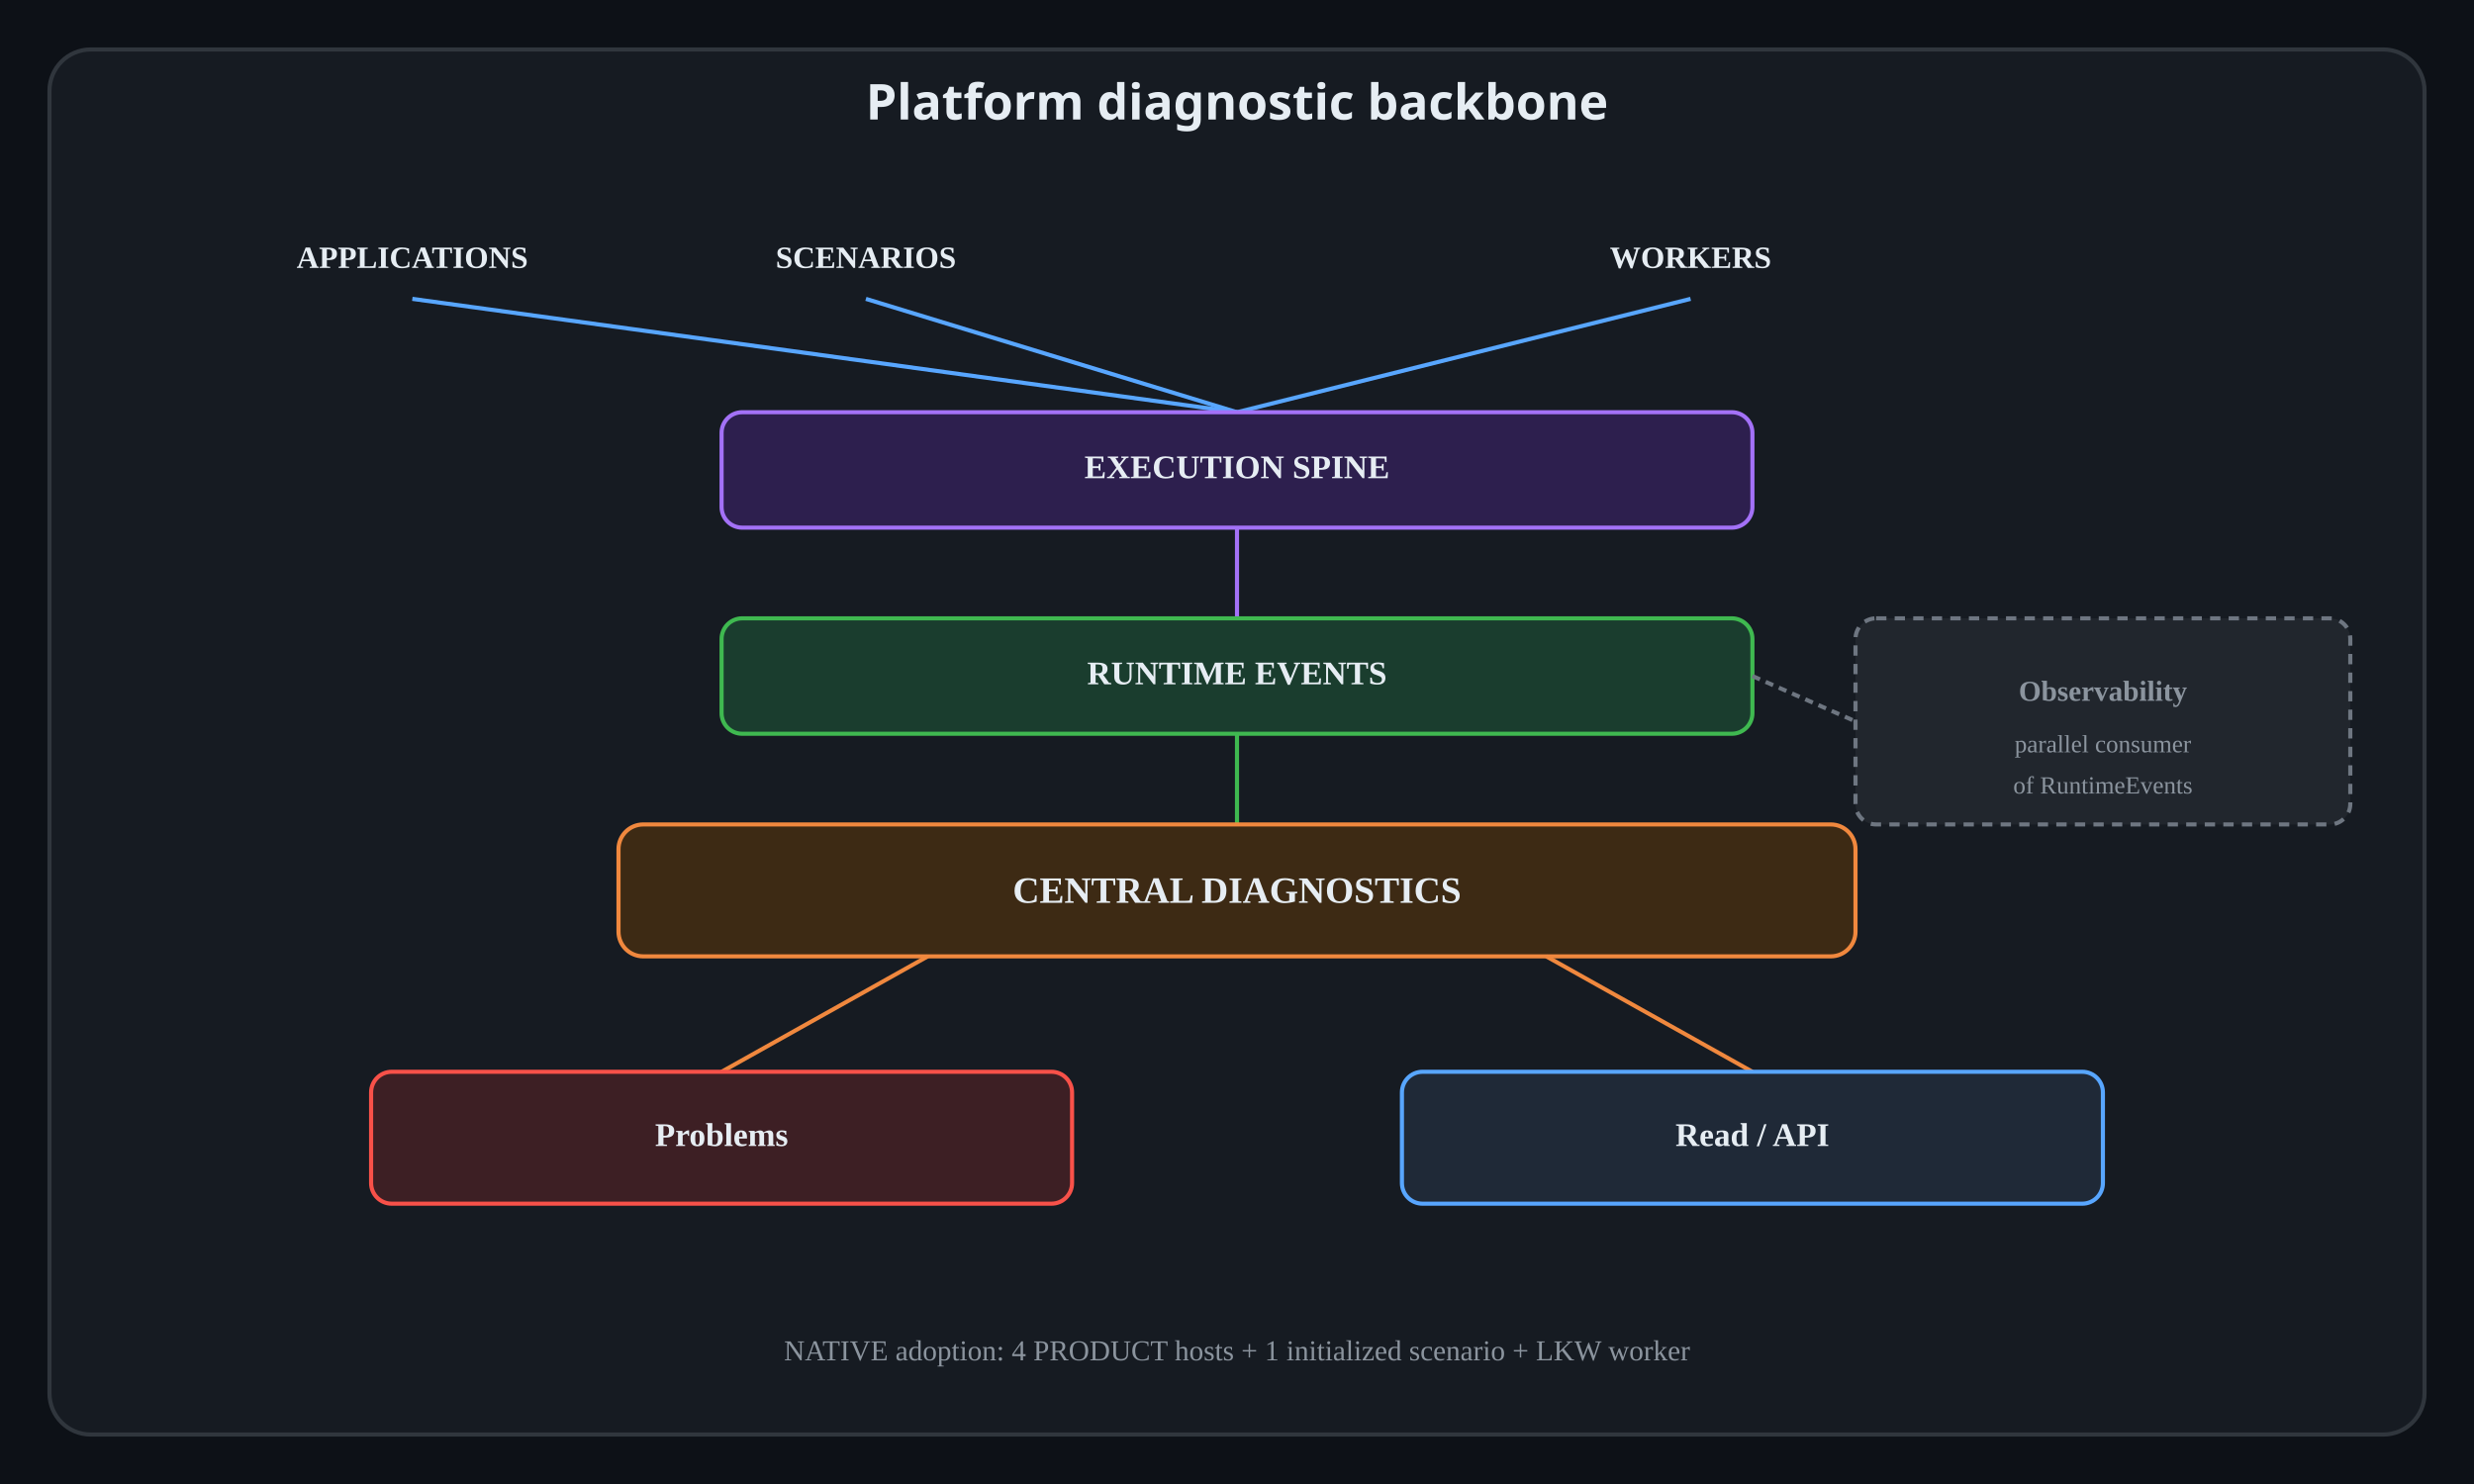
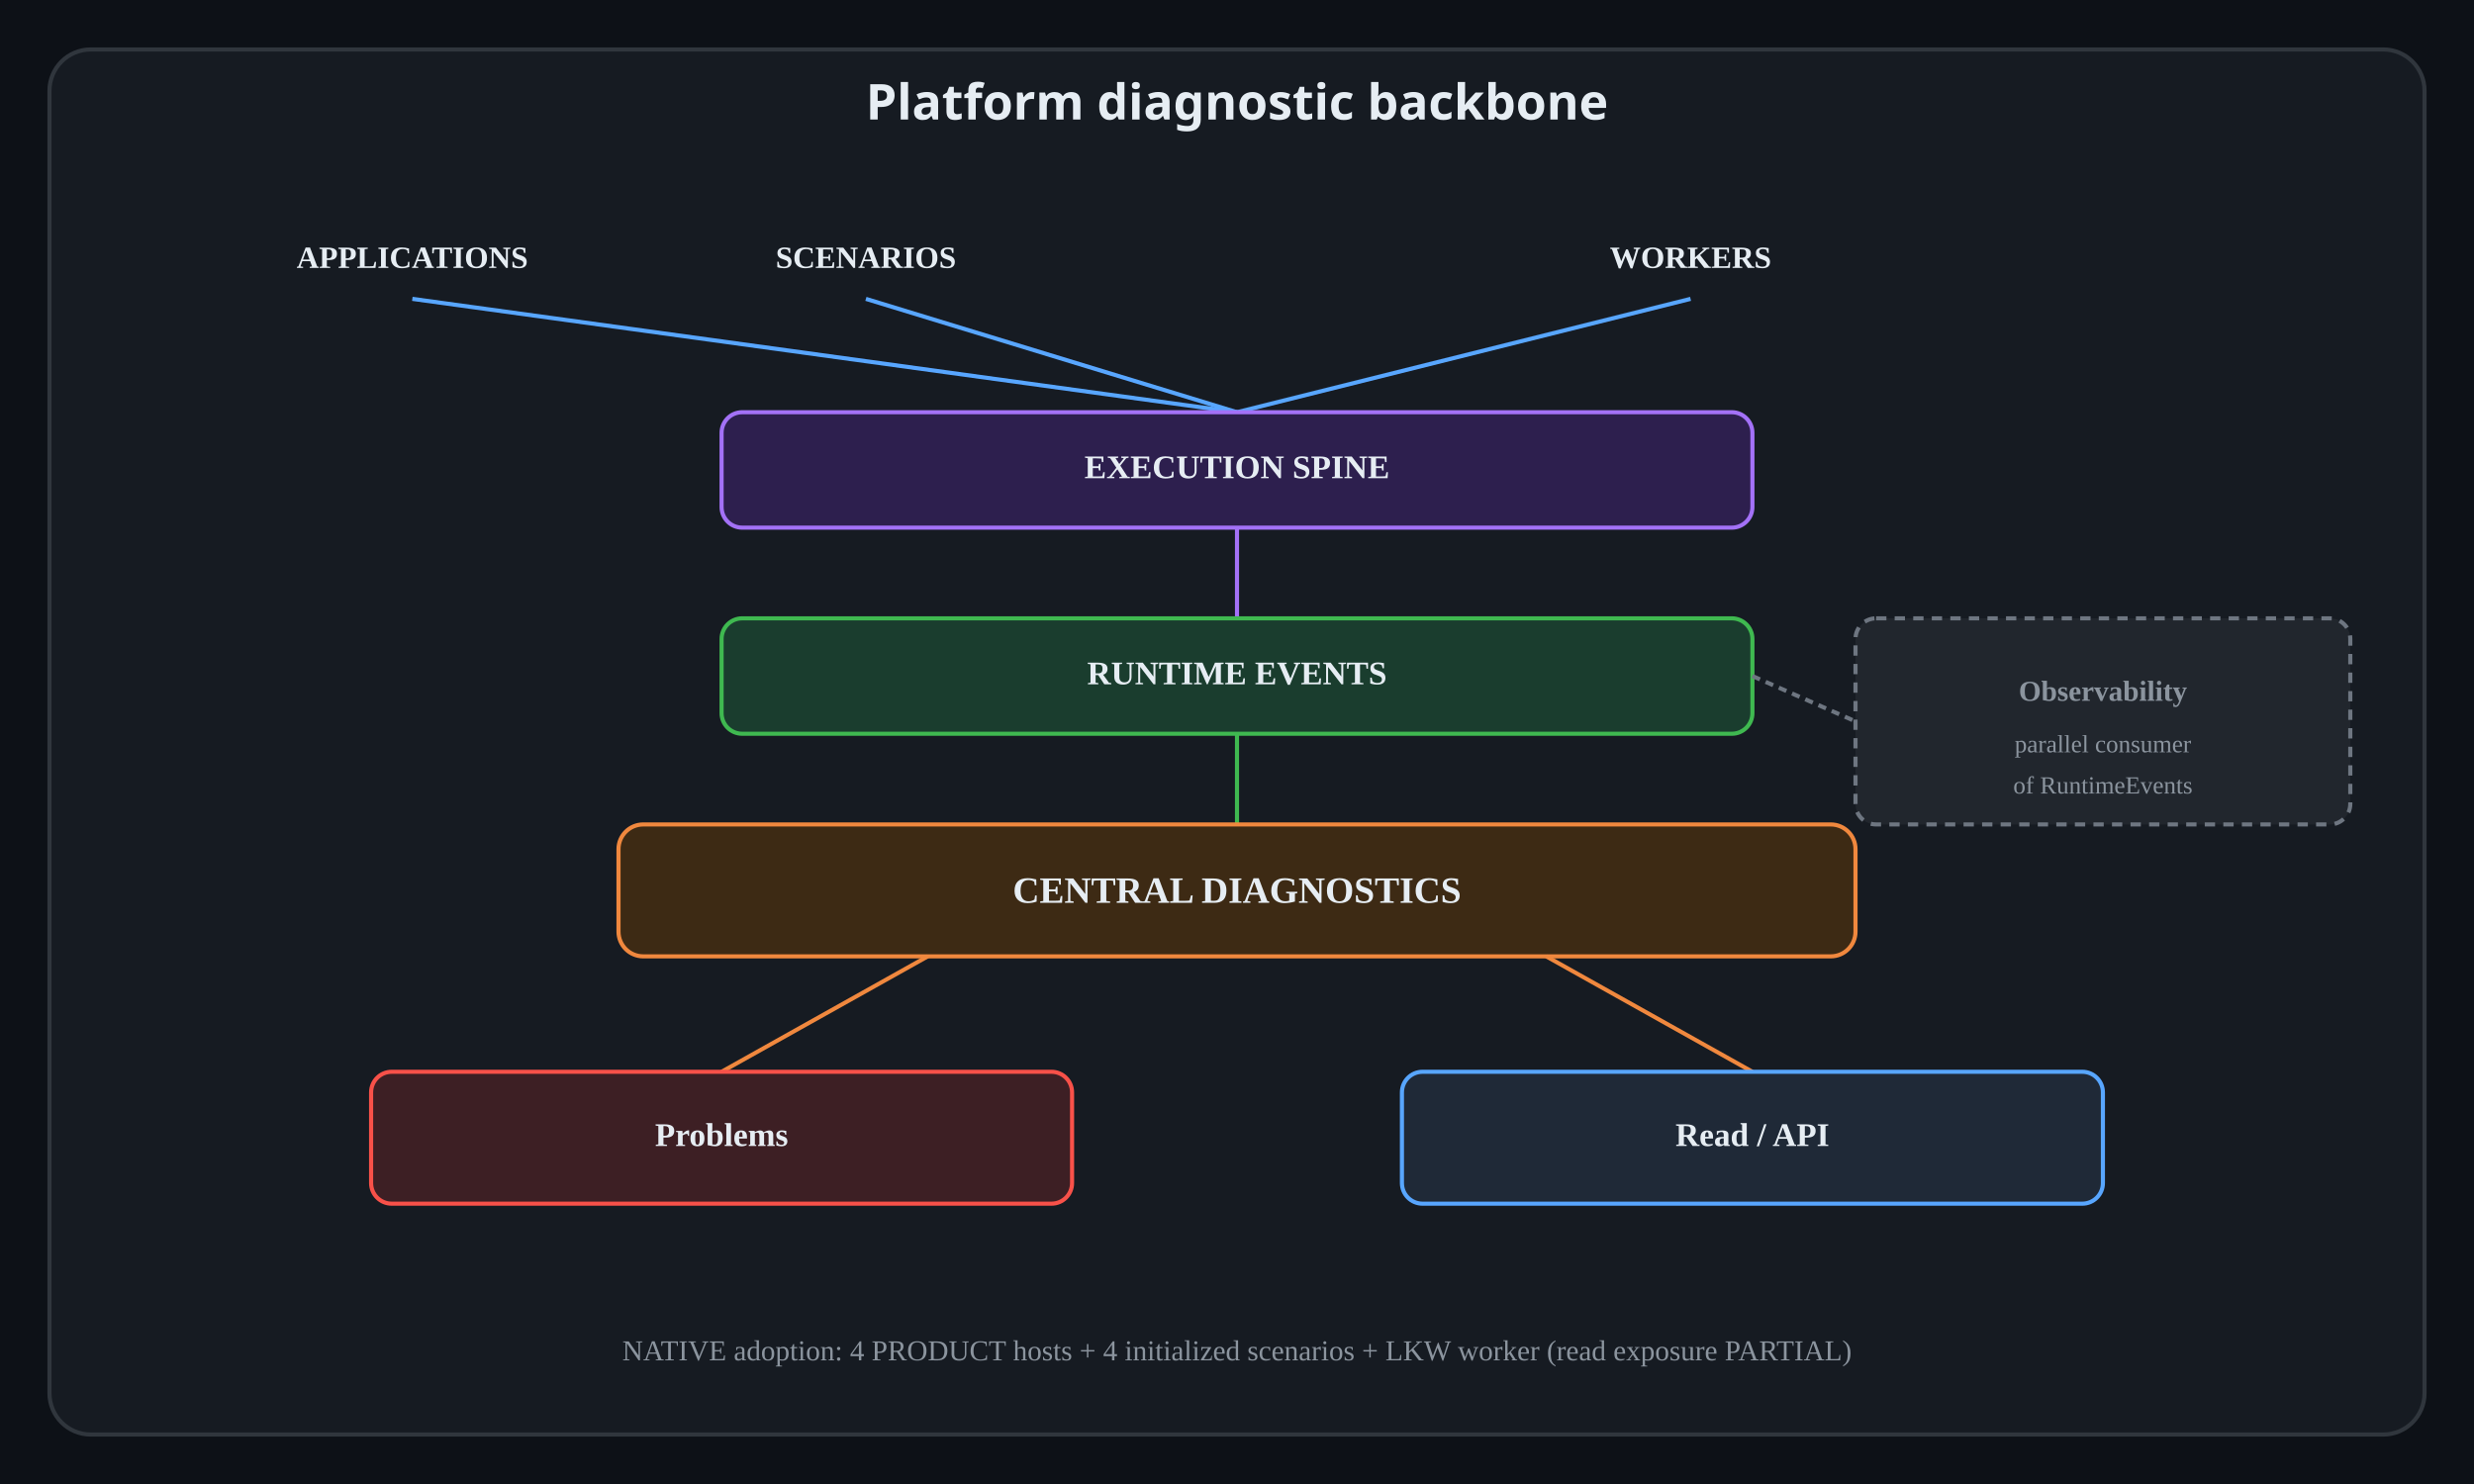
<svg xmlns="http://www.w3.org/2000/svg" viewBox="0 0 1200 720" role="img">
  <rect width="1200" height="720" fill="#0d1117" />
  <rect x="24" y="24" width="1152" height="672" rx="20" fill="#161b22" stroke="#30363d" stroke-width="2" />
  <text x="600" y="58" text-anchor="middle" font-family="system-ui,Segoe UI,sans-serif" font-size="24" font-weight="700" fill="#e6edf3">Platform diagnostic backbone</text>
  <text x="200" y="130" text-anchor="middle" font-size="15" font-weight="700" fill="#e6edf3">APPLICATIONS</text>
  <text x="420" y="130" text-anchor="middle" font-size="15" font-weight="700" fill="#e6edf3">SCENARIOS</text>
  <text x="820" y="130" text-anchor="middle" font-size="15" font-weight="700" fill="#e6edf3">WORKERS</text>
  <line x1="200" y1="145" x2="600" y2="200" stroke="#58a6ff" stroke-width="2" />
  <line x1="420" y1="145" x2="600" y2="200" stroke="#58a6ff" stroke-width="2" />
  <line x1="820" y1="145" x2="600" y2="200" stroke="#58a6ff" stroke-width="2" />
  <rect x="350" y="200" width="500" height="56" rx="10" fill="#2d1f4e" stroke="#a371f7" stroke-width="2" />
  <text x="600" y="232" text-anchor="middle" font-size="16" font-weight="700" fill="#e6edf3">EXECUTION SPINE</text>
  <line x1="600" y1="256" x2="600" y2="300" stroke="#a371f7" stroke-width="2" />
  <rect x="350" y="300" width="500" height="56" rx="10" fill="#1a3d2e" stroke="#3fb950" stroke-width="2" />
  <text x="600" y="332" text-anchor="middle" font-size="16" font-weight="700" fill="#e6edf3">RUNTIME EVENTS</text>
  <line x1="600" y1="356" x2="600" y2="400" stroke="#3fb950" stroke-width="2" />
  <rect x="300" y="400" width="600" height="64" rx="12" fill="#3d2a14" stroke="#f0883e" stroke-width="2" />
  <text x="600" y="438" text-anchor="middle" font-size="18" font-weight="700" fill="#e6edf3">CENTRAL DIAGNOSTICS</text>
  <line x1="450" y1="464" x2="350" y2="520" stroke="#f0883e" stroke-width="2" />
  <line x1="750" y1="464" x2="850" y2="520" stroke="#f0883e" stroke-width="2" />
  <rect x="180" y="520" width="340" height="64" rx="10" fill="#3d1f24" stroke="#f85149" stroke-width="2" />
  <text x="350" y="556" text-anchor="middle" font-size="16" font-weight="700" fill="#e6edf3">Problems</text>
  <rect x="680" y="520" width="340" height="64" rx="10" fill="#1f2937" stroke="#58a6ff" stroke-width="2" />
  <text x="850" y="556" text-anchor="middle" font-size="16" font-weight="700" fill="#e6edf3">Read / API</text>
  <rect x="900" y="300" width="240" height="100" rx="10" fill="#21262d" stroke="#6e7681" stroke-width="2" stroke-dasharray="5 4" />
  <text x="1020" y="340" text-anchor="middle" font-size="14" font-weight="700" fill="#8b949e">Observability</text>
  <text x="1020" y="365" text-anchor="middle" font-size="12" fill="#8b949e">parallel consumer</text>
  <text x="1020" y="385" text-anchor="middle" font-size="12" fill="#8b949e">of RuntimeEvents</text>
  <line x1="850" y1="328" x2="900" y2="350" stroke="#6e7681" stroke-width="2" stroke-dasharray="4 3" />
-   <text x="600" y="660" text-anchor="middle" font-size="14" fill="#8b949e">NATIVE adoption: 4 PRODUCT hosts + 1 initialized scenario + LKW worker</text>
+   <text x="600" y="660" text-anchor="middle" font-size="14" fill="#8b949e">NATIVE adoption: 4 PRODUCT hosts + 4 initialized scenarios + LKW worker (read exposure PARTIAL)</text>
</svg>
